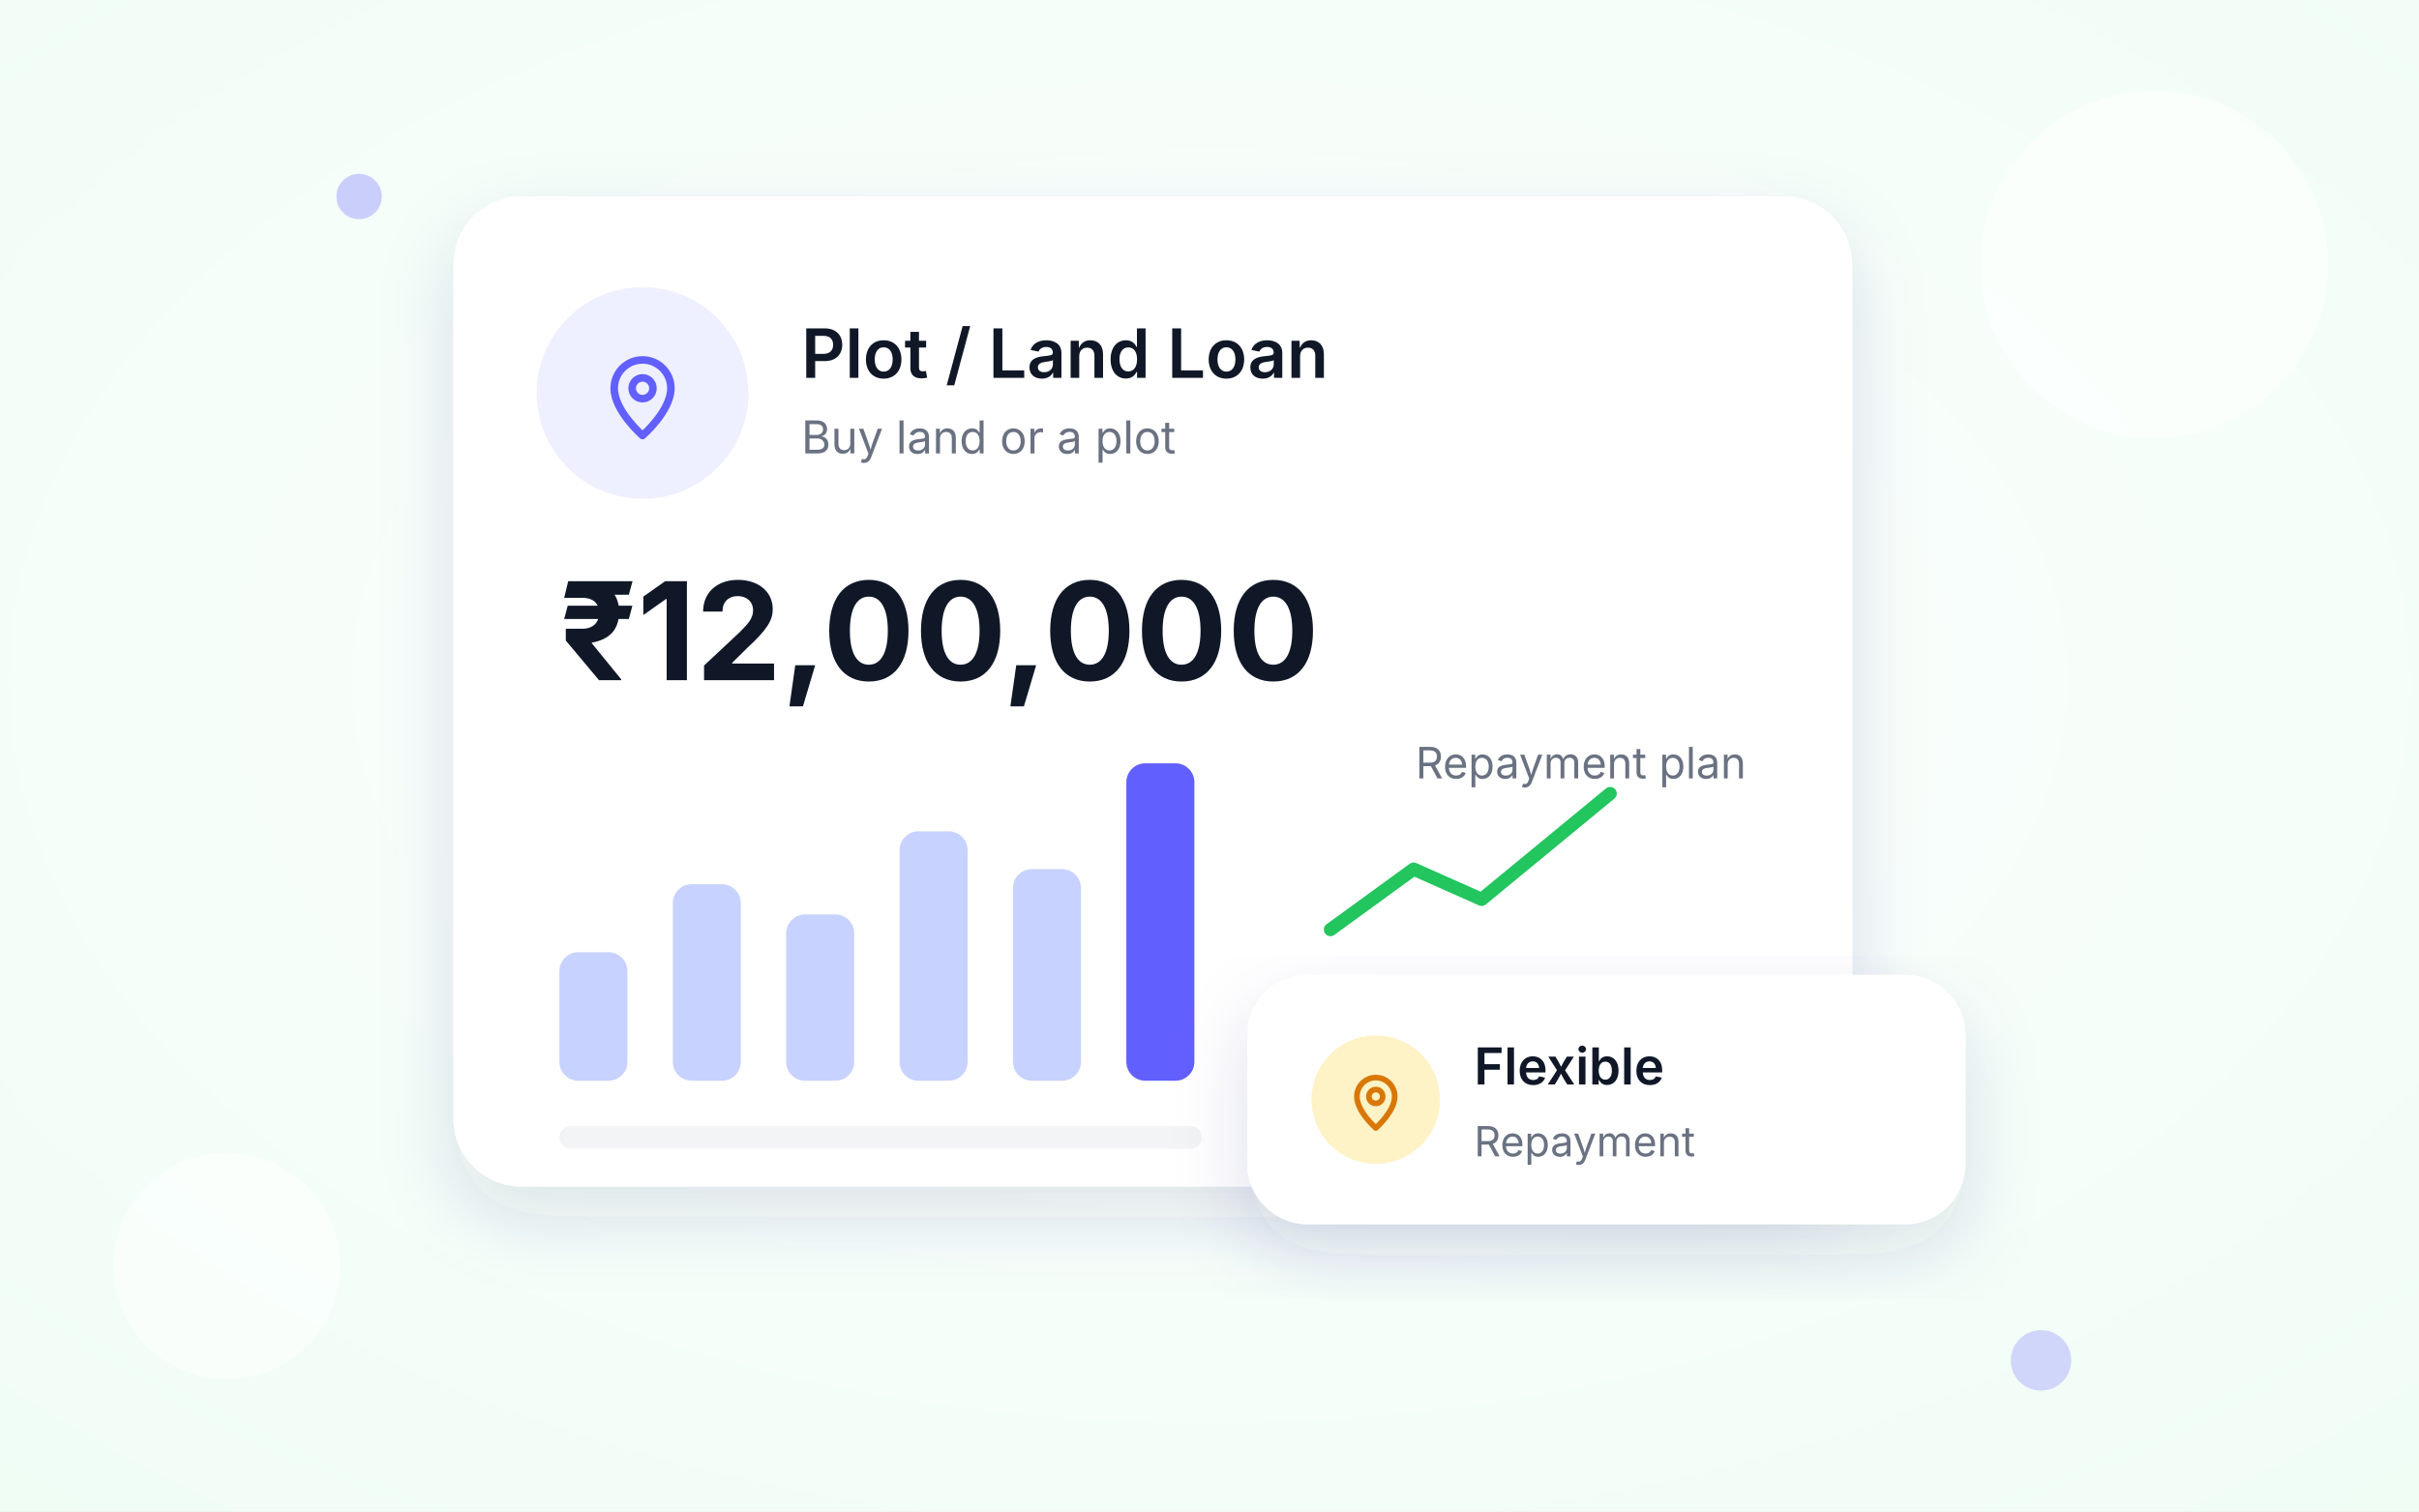
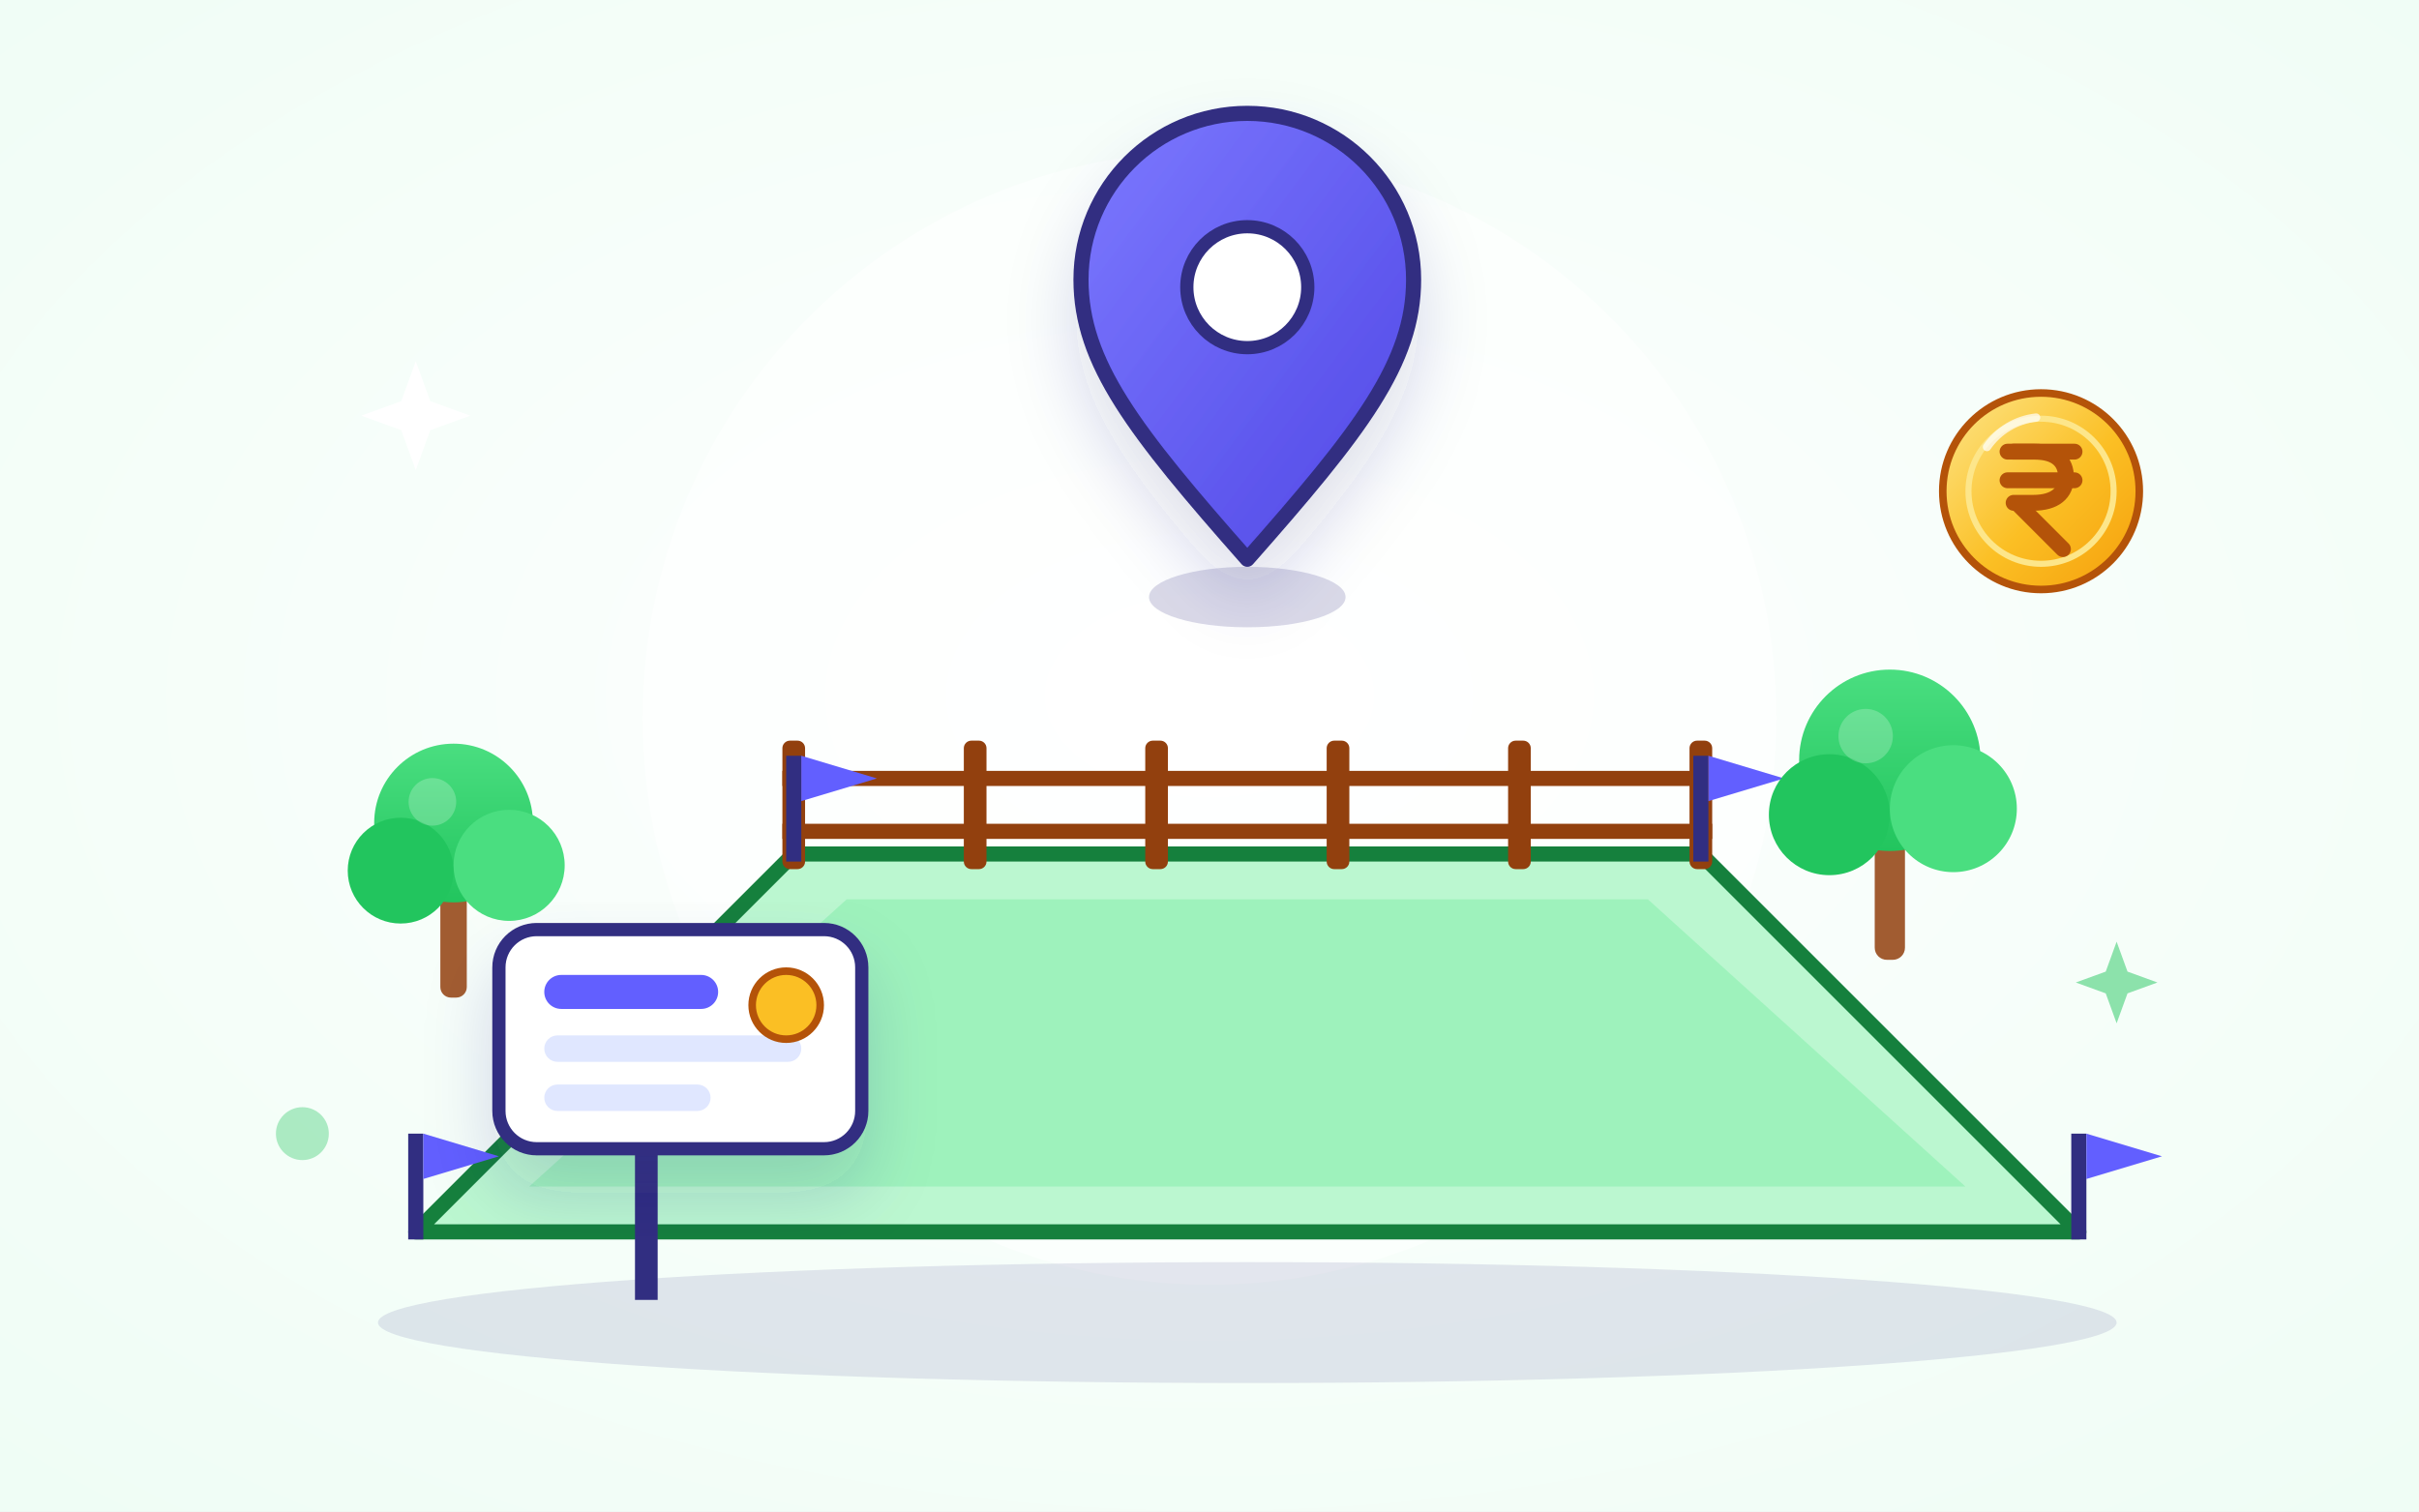
<svg xmlns="http://www.w3.org/2000/svg" viewBox="0 0 640 400" preserveAspectRatio="xMidYMid slice">
  <defs>
-     <radialGradient id="b" cx="50%" cy="45%" r="75%">
-       <stop offset="0" stop-color="#FFFFFF" />
+     <radialGradient id="bg" cx="50%" cy="46%" r="72%">
+       <stop offset="0" stop-color="#fff" />
      <stop offset="1" stop-color="#EFFDF5" />
    </radialGradient>
-     <filter id="s" x="-20%" y="-20%" width="140%" height="150%">
-       <feDropShadow dx="0" dy="8" stdDeviation="10" flood-color="#312E81" flood-opacity=".13" />
+     <linearGradient id="roof" x1="0" y1="0" x2="0" y2="1">
+       <stop offset="0" stop-color="#625FFF" />
+       <stop offset="1" stop-color="#4F46E5" />
+     </linearGradient>
+     <linearGradient id="wall" x1="0" y1="0" x2="1" y2="0">
+       <stop offset="0" stop-color="#fff" />
+       <stop offset="1" stop-color="#E9ECFF" />
+     </linearGradient>
+     <linearGradient id="gold" x1="0" y1="0" x2="0" y2="1">
+       <stop offset="0" stop-color="#FDE68A" />
+       <stop offset="1" stop-color="#F59E0B" />
+     </linearGradient>
+     <linearGradient id="goldH" x1="0" y1="0" x2="1" y2="1">
+       <stop offset="0" stop-color="#FDE68A" />
+       <stop offset=".55" stop-color="#FBBF24" />
+       <stop offset="1" stop-color="#F59E0B" />
+     </linearGradient>
+     <linearGradient id="ind" x1="0" y1="0" x2="1" y2="1">
+       <stop offset="0" stop-color="#7C79FF" />
+       <stop offset="1" stop-color="#4F46E5" />
+     </linearGradient>
+     <linearGradient id="leaf" x1="0" y1="0" x2="0" y2="1">
+       <stop offset="0" stop-color="#4ADE80" />
+       <stop offset="1" stop-color="#22C55E" />
+     </linearGradient>
+     <filter id="sh" x="-30%" y="-30%" width="160%" height="170%">
+       <feDropShadow dx="0" dy="10" stdDeviation="9" flood-color="#312E81" flood-opacity=".16" />
+     </filter>
+     <filter id="sh2" x="-30%" y="-30%" width="160%" height="170%">
+       <feDropShadow dx="0" dy="4" stdDeviation="4" flood-color="#312E81" flood-opacity=".18" />
    </filter>
  </defs>
-   <rect width="640" height="400" fill="url(#b)" />
-   <circle cx="570" cy="70" r="46" fill="#fff" opacity=".55" />
-   <circle cx="60" cy="335" r="30" fill="#fff" opacity=".5" />
-   <circle cx="540" cy="360" r="8" fill="#625FFF" opacity=".25" />
-   <circle cx="95" cy="52" r="6" fill="#625FFF" opacity=".3" />
-   <rect x="120" y="52" width="370" height="262" rx="18" fill="#fff" filter="url(#s)" />
-   <circle cx="170" cy="104" r="28" fill="#EEF0FF" />
-   <g transform="translate(155.0 89.0) scale(1.25)" fill="none" stroke="#625FFF" stroke-width="1.6" stroke-linecap="round" stroke-linejoin="round">
-     <path d="M12 21s6-5.2 6-10a6 6 0 10-12 0c0 4.8 6 10 6 10z" />
-     <circle cx="12" cy="11" r="2.2" />
+   <rect width="640" height="400" fill="url(#bg)" />
+   <circle cx="320" cy="190" r="150" fill="#fff" opacity=".55" />
+   <ellipse cx="330" cy="350" rx="230" ry="16" fill="#312E81" opacity="0.12" />
+   <polygon points="110,326 210,226 450,226 550,326" fill="#BBF7D0" stroke="#15803D" stroke-width="4" stroke-linejoin="round" />
+   <polygon points="140,314 224,238 436,238 520,314" fill="#86EFAC" opacity=".55" />
+   <rect x="207" y="196" width="6" height="34" rx="2" fill="#92400E" />
+   <rect x="255" y="196" width="6" height="34" rx="2" fill="#92400E" />
+   <rect x="303" y="196" width="6" height="34" rx="2" fill="#92400E" />
+   <rect x="351" y="196" width="6" height="34" rx="2" fill="#92400E" />
+   <rect x="399" y="196" width="6" height="34" rx="2" fill="#92400E" />
+   <rect x="447" y="196" width="6" height="34" rx="2" fill="#92400E" />
+   <path d="M207 206h246M207 220h246" stroke="#92400E" stroke-width="4" />
+   <rect x="108" y="300" width="4" height="28" fill="#312E81" />
+   <path d="M112 300l20 6-20 6z" fill="#625FFF" />
+   <rect x="548" y="300" width="4" height="28" fill="#312E81" />
+   <path d="M552 300l20 6-20 6z" fill="#625FFF" />
+   <rect x="208" y="200" width="4" height="28" fill="#312E81" />
+   <path d="M212 200l20 6-20 6z" fill="#625FFF" />
+   <rect x="448" y="200" width="4" height="28" fill="#312E81" />
+   <path d="M452 200l20 6-20 6z" fill="#625FFF" />
+   <rect x="168" y="280" width="6" height="64" fill="#312E81" />
+   <g filter="url(#sh)">
+     <rect x="132" y="246" width="96" height="58" rx="10" fill="#fff" stroke="#312E81" stroke-width="3.5" />
  </g>
-   <text x="212" y="100" font-family="Geist,Inter,Arial,sans-serif" font-size="18" font-weight="600" fill="#101828" text-anchor="start">Plot / Land Loan</text>
-   <text x="212" y="120" font-family="Geist,Inter,Arial,sans-serif" font-size="12" font-weight="400" fill="#6A7282" text-anchor="start">Buy land or a plot</text>
-   <text x="148" y="180" font-family="Geist,Inter,Arial,sans-serif" font-size="36" font-weight="700" fill="#101828" text-anchor="start">₹12,00,000</text>
-   <rect x="148" y="252" width="18" height="34" rx="5" fill="#C7D2FE" />
-   <rect x="178" y="234" width="18" height="52" rx="5" fill="#C7D2FE" />
-   <rect x="208" y="242" width="18" height="44" rx="5" fill="#C7D2FE" />
-   <rect x="238" y="220" width="18" height="66" rx="5" fill="#C7D2FE" />
-   <rect x="268" y="230" width="18" height="56" rx="5" fill="#C7D2FE" />
-   <rect x="298" y="202" width="18" height="84" rx="5" fill="#625FFF" />
-   <text x="462" y="206" font-family="Geist,Inter,Arial,sans-serif" font-size="11.5" font-weight="400" fill="#6A7282" text-anchor="end">Repayment plan</text>
-   <path d="M352 246l22-16 18 8 34-28" fill="none" stroke="#22C55E" stroke-width="3.5" stroke-linecap="round" stroke-linejoin="round" />
-   <rect x="148" y="298" width="170" height="6" rx="3.0" fill="#F3F4F6" />
-   <rect x="330" y="258" width="190" height="66" rx="16" fill="#fff" filter="url(#s)" />
-   <circle cx="364" cy="291" r="17" fill="#FEF3C7" />
-   <g transform="translate(354.0 281.0) scale(0.8333333)" fill="none" stroke="#D97706" stroke-width="1.8" stroke-linecap="round" stroke-linejoin="round">
-     <path d="M12 21s6-5.2 6-10a6 6 0 10-12 0c0 4.8 6 10 6 10z" />
-     <circle cx="12" cy="11" r="2.2" />
+   <rect x="144" y="258" width="46" height="9" rx="4.5" fill="#625FFF" />
+   <rect x="144" y="274" width="68" height="7" rx="3.5" fill="#E0E7FF" />
+   <rect x="144" y="287" width="44" height="7" rx="3.5" fill="#E0E7FF" />
+   <circle cx="208" cy="266" r="9" fill="#FBBF24" stroke="#B45309" stroke-width="2" />
+   <g transform="translate(500 222) scale(0.8)">
+     <rect x="-5" y="-4" width="10" height="44" rx="4" fill="#92400E" opacity=".85" />
+     <circle cx="0" cy="-26" r="30" fill="url(#leaf)" />
+     <circle cx="-20" cy="-8" r="20" fill="#22C55E" />
+     <circle cx="21" cy="-10" r="21" fill="#4ADE80" />
+     <circle cx="-8" cy="-34" r="9" fill="#fff" opacity=".22" />
  </g>
-   <text x="390" y="287" font-family="Geist,Inter,Arial,sans-serif" font-size="13.5" font-weight="600" fill="#101828" text-anchor="start">Flexible</text>
-   <text x="390" y="306" font-family="Geist,Inter,Arial,sans-serif" font-size="11" font-weight="400" fill="#6A7282" text-anchor="start">Repayment</text>
+   <g transform="translate(120 236) scale(0.7)">
+     <rect x="-5" y="-4" width="10" height="44" rx="4" fill="#92400E" opacity=".85" />
+     <circle cx="0" cy="-26" r="30" fill="url(#leaf)" />
+     <circle cx="-20" cy="-8" r="20" fill="#22C55E" />
+     <circle cx="21" cy="-10" r="21" fill="#4ADE80" />
+     <circle cx="-8" cy="-34" r="9" fill="#fff" opacity=".22" />
+   </g>
+   <g filter="url(#sh)">
+     <path d="M330 148c-30-34-44-52-44-74a44 44 0 0 1 88 0c0 22-14 40-44 74z" fill="url(#ind)" stroke="#312E81" stroke-width="4" stroke-linejoin="round" />
+   </g>
+   <circle cx="330" cy="76" r="16" fill="#fff" stroke="#312E81" stroke-width="3.5" />
+   <ellipse cx="330" cy="158" rx="26" ry="8" fill="#312E81" opacity=".18" />
+   <circle cx="540" cy="130" r="26" fill="url(#goldH)" stroke="#B45309" stroke-width="2.0" />
+   <circle cx="540" cy="130" r="19.2" fill="none" stroke="#FDE68A" stroke-width="1.6" />
+   <g transform="translate(540 130) scale(1.612)" fill="none" stroke="#B45309" stroke-width="2.6" stroke-linecap="round" stroke-linejoin="round">
+     <path d="M-5.5-6.5h11M-5.5-1.8h11" />
+     <path d="M-4.5-6.5h3.4c3.6 0 5.2 1.6 5.2 4.2s-1.8 4.2-5.4 4.2h-3.2" />
+     <path d="M-3.8 2.1L3.6 9.5" />
+   </g>
+   <path d="M525.7 118.3a18.2 18.2 0 0 1 13.0 -7.8" stroke="#fff" stroke-width="2.2" stroke-linecap="round" fill="none" opacity=".7" />
+   <path d="M110 95.6L113.84 106.16 124.4 110 113.84 113.84 110 124.4 106.16 113.84 95.6 110 106.16 106.16Z" fill="#fff" opacity="1" />
+   <path d="M560 249.2L562.88 257.12 570.8 260 562.88 262.88 560 270.8 557.12 262.88 549.2 260 557.12 257.12Z" fill="#22C55E" opacity="0.5" />
+   <circle cx="80" cy="300" r="7" fill="#22C55E" opacity="0.35" />
</svg>
